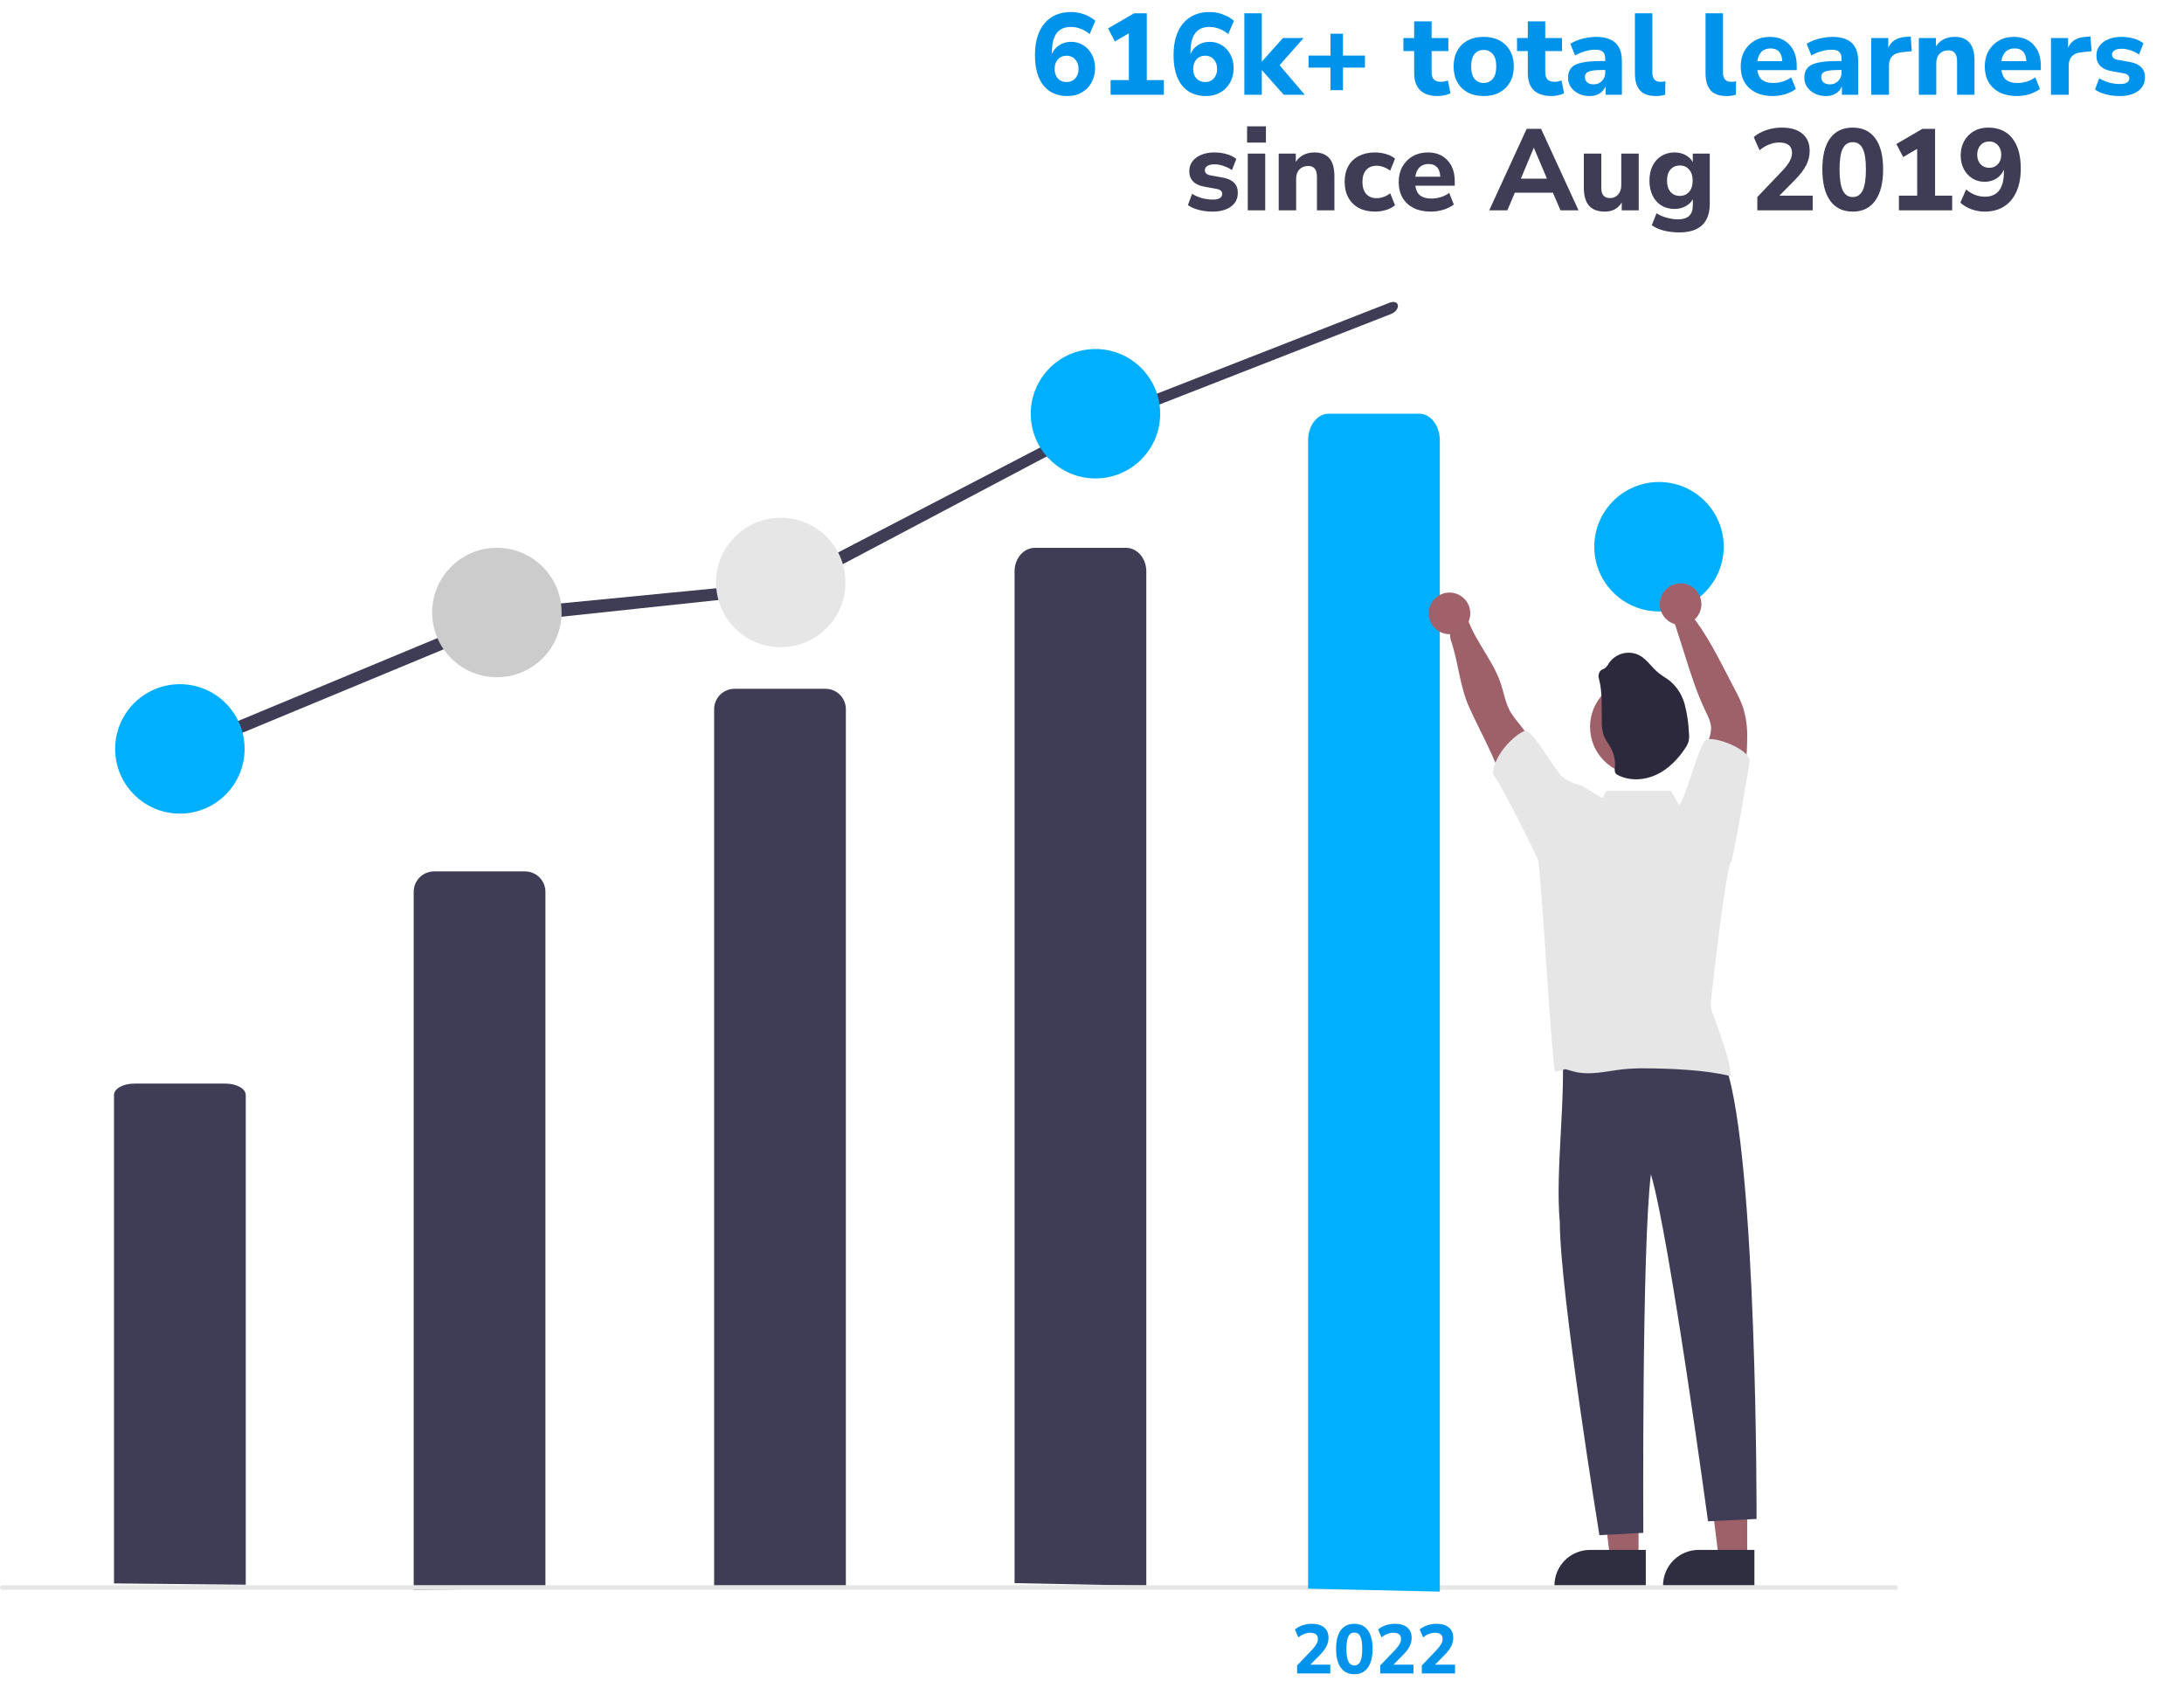
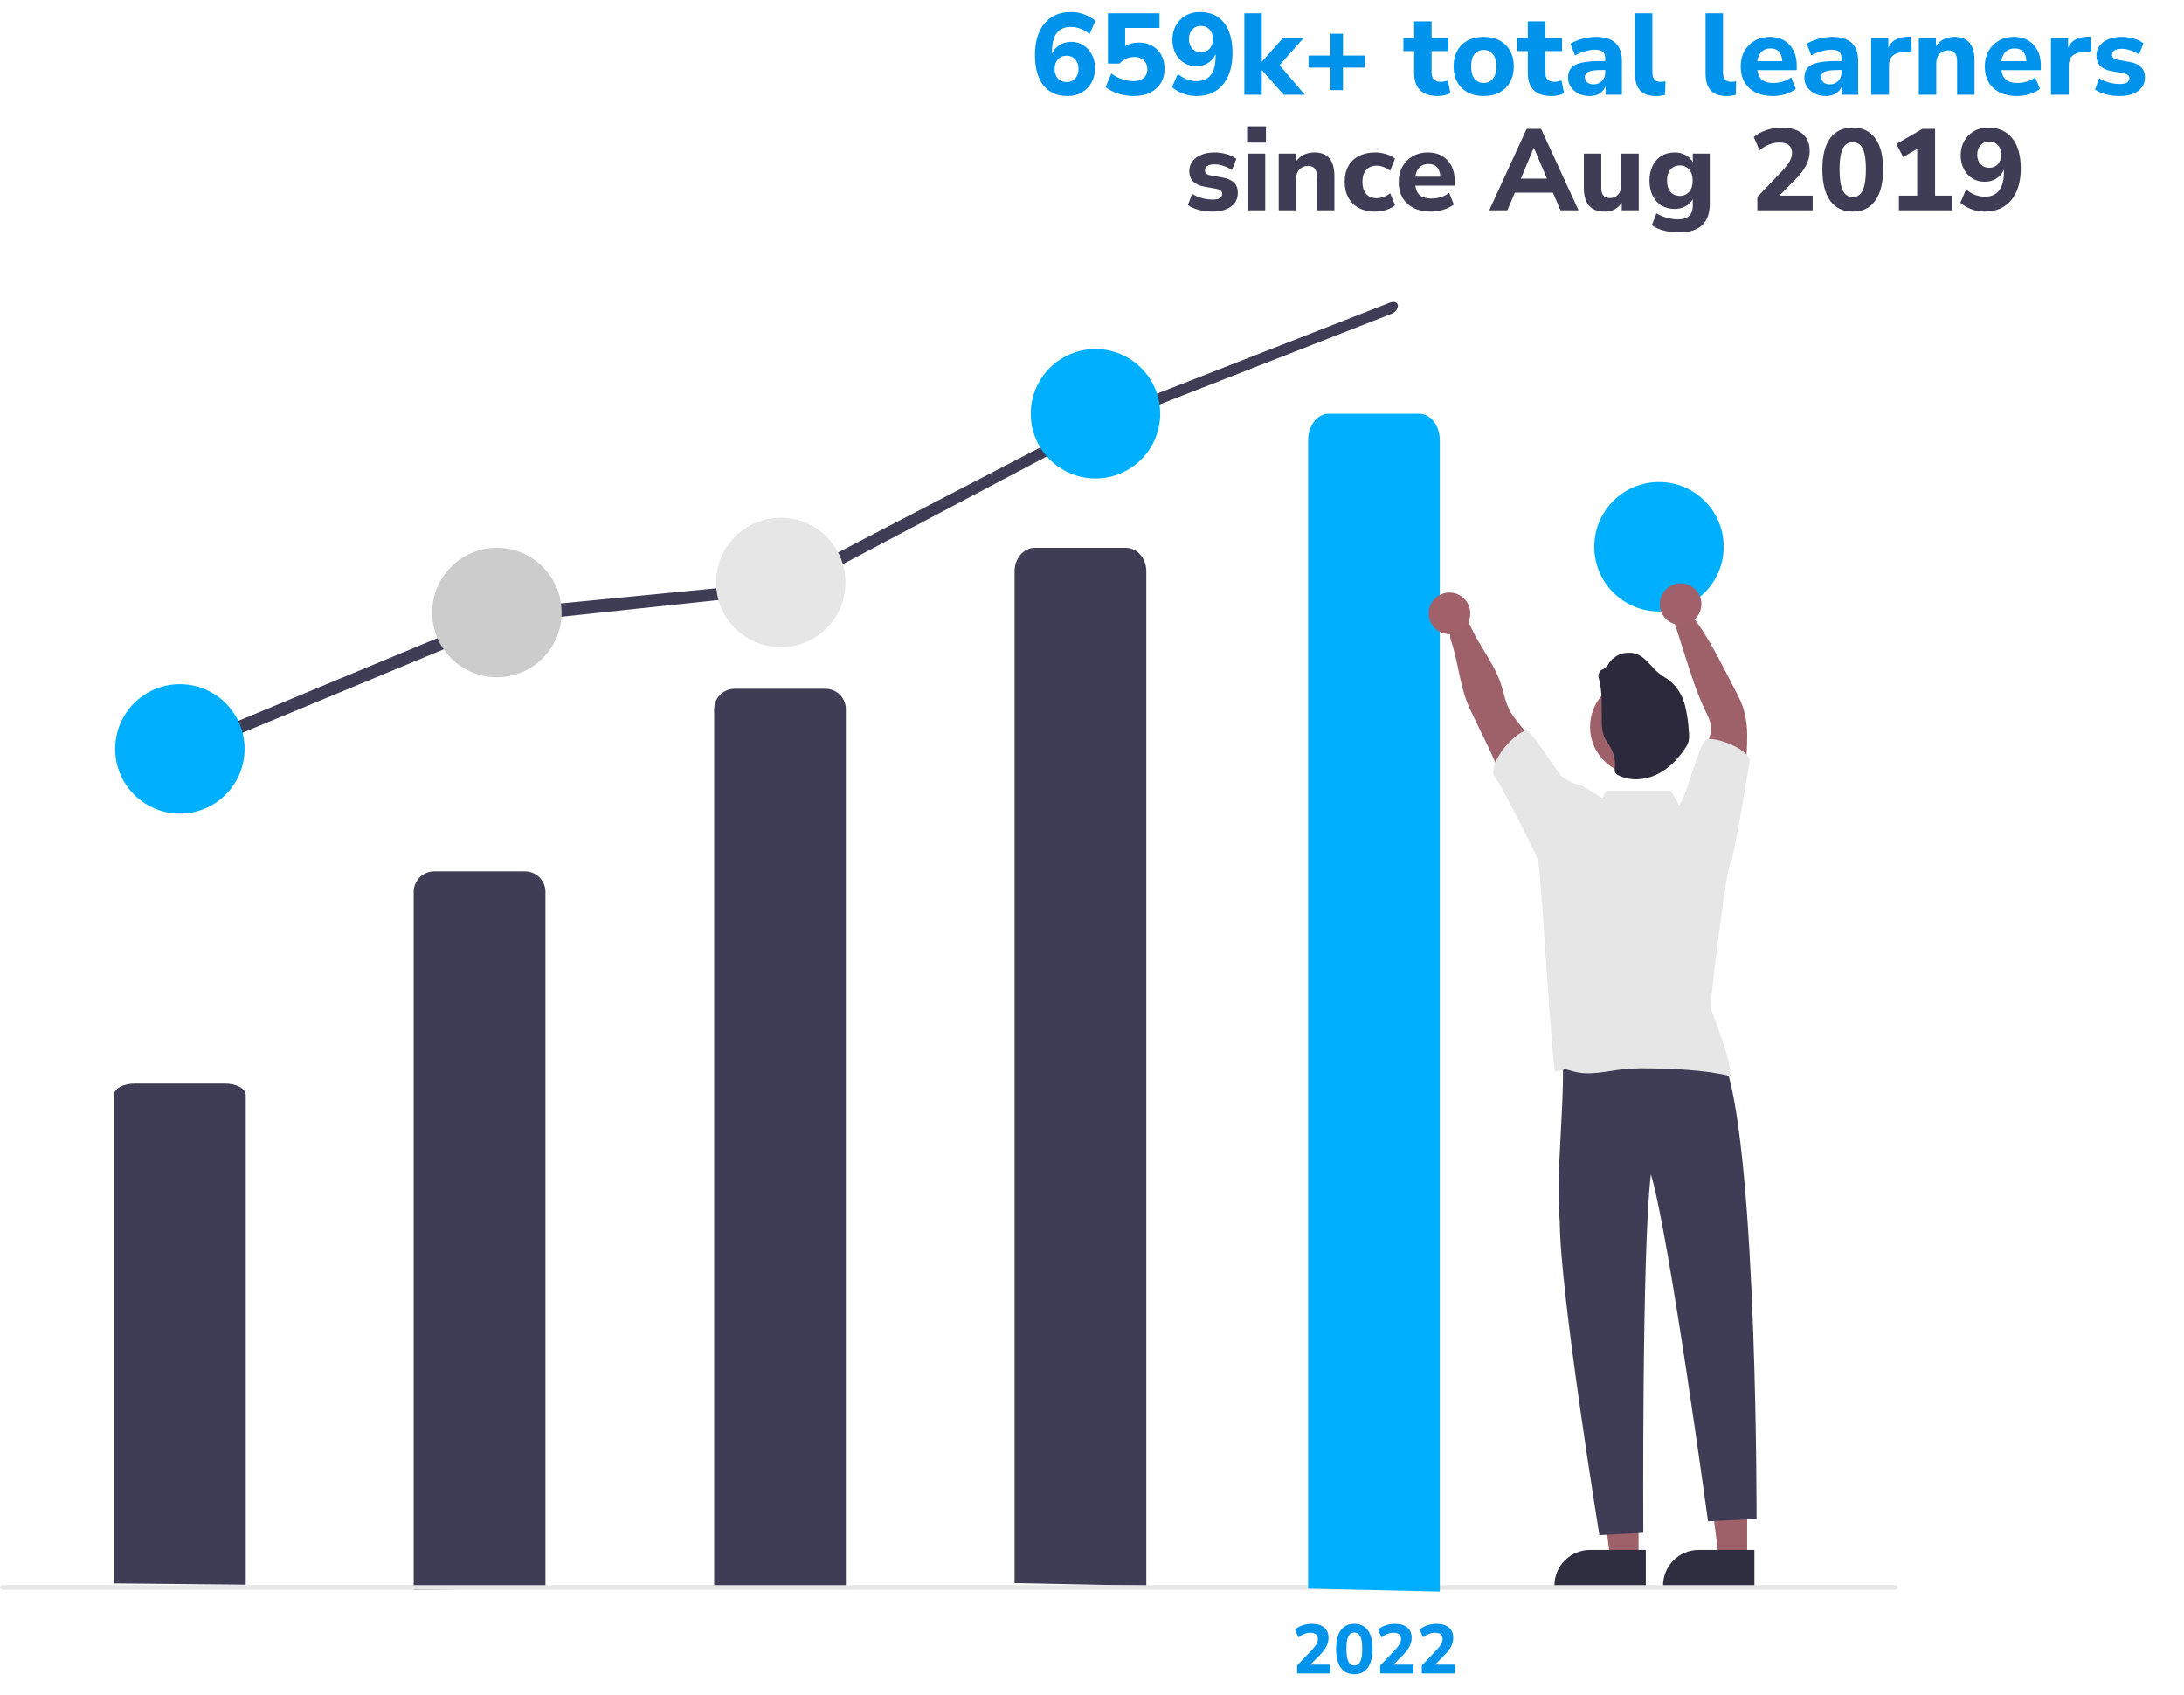
<svg xmlns="http://www.w3.org/2000/svg" width="945" height="733" viewBox="0 0 945 733" fill="none">
-   <path d="M461.924 41.55C457.424 41.55 453.941 40.017 451.474 36.95C449.041 33.85 447.824 29.483 447.824 23.85C447.824 17.95 449.208 13.367 451.974 10.1C454.741 6.833 458.574 5.2 463.474 5.2C465.374 5.2 467.241 5.533 469.074 6.2C470.941 6.867 472.574 7.8 473.974 9L471.474 14.75C470.274 13.717 468.974 12.95 467.574 12.45C466.208 11.917 464.808 11.65 463.374 11.65C457.908 11.65 455.174 15.233 455.174 22.4V23.35C455.874 21.683 456.958 20.4 458.424 19.5C459.891 18.567 461.574 18.1 463.474 18.1C465.474 18.1 467.241 18.6 468.774 19.6C470.341 20.567 471.574 21.917 472.474 23.65C473.374 25.35 473.824 27.3 473.824 29.5C473.824 31.833 473.308 33.917 472.274 35.75C471.274 37.55 469.874 38.967 468.074 40C466.308 41.033 464.258 41.55 461.924 41.55ZM461.524 35.5C463.058 35.5 464.291 34.983 465.224 33.95C466.191 32.883 466.674 31.5 466.674 29.8C466.674 28.133 466.191 26.767 465.224 25.7C464.291 24.633 463.058 24.1 461.524 24.1C459.958 24.1 458.691 24.633 457.724 25.7C456.791 26.767 456.324 28.133 456.324 29.8C456.324 31.5 456.791 32.883 457.724 33.95C458.691 34.983 459.958 35.5 461.524 35.5ZM480.555 41V34.65H488.455V14.4L482.405 17.95L479.455 12.3L490.705 5.75H496.205V34.65H503.605V41H480.555ZM521.885 41.55C517.385 41.55 513.902 40.017 511.435 36.95C509.002 33.85 507.785 29.483 507.785 23.85C507.785 17.95 509.168 13.367 511.935 10.1C514.702 6.833 518.535 5.2 523.435 5.2C525.335 5.2 527.202 5.533 529.035 6.2C530.902 6.867 532.535 7.8 533.935 9L531.435 14.75C530.235 13.717 528.935 12.95 527.535 12.45C526.168 11.917 524.768 11.65 523.335 11.65C517.868 11.65 515.135 15.233 515.135 22.4V23.35C515.835 21.683 516.918 20.4 518.385 19.5C519.852 18.567 521.535 18.1 523.435 18.1C525.435 18.1 527.202 18.6 528.735 19.6C530.302 20.567 531.535 21.917 532.435 23.65C533.335 25.35 533.785 27.3 533.785 29.5C533.785 31.833 533.268 33.917 532.235 35.75C531.235 37.55 529.835 38.967 528.035 40C526.268 41.033 524.218 41.55 521.885 41.55ZM521.485 35.5C523.018 35.5 524.252 34.983 525.185 33.95C526.152 32.883 526.635 31.5 526.635 29.8C526.635 28.133 526.152 26.767 525.185 25.7C524.252 24.633 523.018 24.1 521.485 24.1C519.918 24.1 518.652 24.633 517.685 25.7C516.752 26.767 516.285 28.133 516.285 29.8C516.285 31.5 516.752 32.883 517.685 33.95C518.652 34.983 519.918 35.5 521.485 35.5ZM538.416 41V5.75H545.966V26.6H546.066L555.116 16.45H564.066L553.666 28.2L564.566 41H555.466L546.066 30.4H545.966V41H538.416ZM575.696 39V29.25H566.196V24.05H575.696V14.6H581.096V24.05H590.596V29.25H581.096V39H575.696ZM622.243 41.55C615.343 41.55 611.893 38.2 611.893 31.5V22.1H607.243V16.45H611.893V9.25H619.443V16.45H626.693V22.1H619.443V31.2C619.443 32.6 619.76 33.65 620.393 34.35C621.06 35.05 622.11 35.4 623.543 35.4C623.976 35.4 624.426 35.35 624.893 35.25C625.393 35.15 625.926 35.017 626.493 34.85L627.593 40.35C626.893 40.717 626.06 41 625.093 41.2C624.126 41.433 623.176 41.55 622.243 41.55ZM641.964 41.55C639.33 41.55 637.03 41.033 635.064 40C633.13 38.933 631.63 37.45 630.564 35.55C629.497 33.617 628.964 31.333 628.964 28.7C628.964 26.1 629.497 23.85 630.564 21.95C631.63 20.017 633.13 18.533 635.064 17.5C637.03 16.467 639.33 15.95 641.964 15.95C644.597 15.95 646.88 16.467 648.814 17.5C650.78 18.533 652.297 20.017 653.364 21.95C654.464 23.85 655.014 26.1 655.014 28.7C655.014 31.333 654.464 33.617 653.364 35.55C652.297 37.45 650.78 38.933 648.814 40C646.88 41.033 644.597 41.55 641.964 41.55ZM641.964 35.9C643.564 35.9 644.864 35.317 645.864 34.15C646.897 32.983 647.414 31.167 647.414 28.7C647.414 26.267 646.897 24.483 645.864 23.35C644.864 22.183 643.564 21.6 641.964 21.6C640.364 21.6 639.064 22.183 638.064 23.35C637.064 24.483 636.564 26.267 636.564 28.7C636.564 31.167 637.064 32.983 638.064 34.15C639.064 35.317 640.364 35.9 641.964 35.9ZM671.413 41.55C664.513 41.55 661.063 38.2 661.063 31.5V22.1H656.413V16.45H661.063V9.25H668.613V16.45H675.863V22.1H668.613V31.2C668.613 32.6 668.93 33.65 669.563 34.35C670.23 35.05 671.28 35.4 672.713 35.4C673.146 35.4 673.596 35.35 674.063 35.25C674.563 35.15 675.096 35.017 675.663 34.85L676.763 40.35C676.063 40.717 675.23 41 674.263 41.2C673.296 41.433 672.346 41.55 671.413 41.55ZM687.878 41.55C686.044 41.55 684.428 41.2 683.028 40.5C681.628 39.8 680.511 38.85 679.678 37.65C678.878 36.45 678.478 35.1 678.478 33.6C678.478 31.833 678.944 30.417 679.878 29.35C680.811 28.283 682.328 27.533 684.428 27.1C686.528 26.633 689.311 26.4 692.778 26.4H694.578V25.55C694.578 24.083 694.244 23.05 693.578 22.45C692.911 21.817 691.778 21.5 690.178 21.5C688.844 21.5 687.428 21.717 685.928 22.15C684.461 22.55 682.994 23.167 681.528 24L679.478 18.95C680.344 18.383 681.394 17.867 682.628 17.4C683.894 16.933 685.211 16.583 686.578 16.35C687.944 16.083 689.244 15.95 690.478 15.95C694.278 15.95 697.111 16.817 698.978 18.55C700.844 20.25 701.778 22.9 701.778 26.5V41H694.728V37.3C694.228 38.6 693.378 39.633 692.178 40.4C691.011 41.167 689.578 41.55 687.878 41.55ZM689.578 36.5C690.978 36.5 692.161 36.017 693.128 35.05C694.094 34.083 694.578 32.833 694.578 31.3V30.3H692.828C690.261 30.3 688.444 30.533 687.378 31C686.311 31.433 685.778 32.2 685.778 33.3C685.778 34.233 686.094 35 686.728 35.6C687.394 36.2 688.344 36.5 689.578 36.5ZM716.56 41.55C713.393 41.55 711.076 40.733 709.61 39.1C708.143 37.433 707.41 34.967 707.41 31.7V5.75H714.96V31.4C714.96 34.067 716.143 35.4 718.51 35.4C718.876 35.4 719.226 35.383 719.56 35.35C719.926 35.317 720.276 35.25 720.61 35.15L720.51 41C719.243 41.367 717.926 41.55 716.56 41.55ZM747.126 41.55C743.96 41.55 741.643 40.733 740.176 39.1C738.71 37.433 737.976 34.967 737.976 31.7V5.75H745.526V31.4C745.526 34.067 746.71 35.4 749.076 35.4C749.443 35.4 749.793 35.383 750.126 35.35C750.493 35.317 750.843 35.25 751.176 35.15L751.076 41C749.81 41.367 748.493 41.55 747.126 41.55ZM767.132 41.55C764.232 41.55 761.732 41.033 759.632 40C757.566 38.933 755.966 37.45 754.832 35.55C753.732 33.617 753.182 31.35 753.182 28.75C753.182 26.217 753.716 24 754.782 22.1C755.882 20.167 757.366 18.667 759.232 17.6C761.132 16.5 763.316 15.95 765.782 15.95C769.349 15.95 772.182 17.083 774.282 19.35C776.382 21.583 777.432 24.617 777.432 28.45V30.35H760.382C760.649 32.283 761.349 33.7 762.482 34.6C763.649 35.467 765.249 35.9 767.282 35.9C768.616 35.9 769.966 35.7 771.332 35.3C772.699 34.9 773.932 34.283 775.032 33.45L777.032 38.5C775.799 39.433 774.282 40.183 772.482 40.75C770.716 41.283 768.932 41.55 767.132 41.55ZM766.082 20.95C764.482 20.95 763.182 21.433 762.182 22.4C761.216 23.367 760.616 24.717 760.382 26.45H771.182C770.982 22.783 769.282 20.95 766.082 20.95ZM790.124 41.55C788.29 41.55 786.674 41.2 785.274 40.5C783.874 39.8 782.757 38.85 781.924 37.65C781.124 36.45 780.724 35.1 780.724 33.6C780.724 31.833 781.19 30.417 782.124 29.35C783.057 28.283 784.574 27.533 786.674 27.1C788.774 26.633 791.557 26.4 795.024 26.4H796.824V25.55C796.824 24.083 796.49 23.05 795.824 22.45C795.157 21.817 794.024 21.5 792.424 21.5C791.09 21.5 789.674 21.717 788.174 22.15C786.707 22.55 785.24 23.167 783.774 24L781.724 18.95C782.59 18.383 783.64 17.867 784.874 17.4C786.14 16.933 787.457 16.583 788.824 16.35C790.19 16.083 791.49 15.95 792.724 15.95C796.524 15.95 799.357 16.817 801.224 18.55C803.09 20.25 804.024 22.9 804.024 26.5V41H796.974V37.3C796.474 38.6 795.624 39.633 794.424 40.4C793.257 41.167 791.824 41.55 790.124 41.55ZM791.824 36.5C793.224 36.5 794.407 36.017 795.374 35.05C796.34 34.083 796.824 32.833 796.824 31.3V30.3H795.074C792.507 30.3 790.69 30.533 789.624 31C788.557 31.433 788.024 32.2 788.024 33.3C788.024 34.233 788.34 35 788.974 35.6C789.64 36.2 790.59 36.5 791.824 36.5ZM809.656 41V16.45H817.056V20.7C818.223 17.833 820.723 16.25 824.556 15.95L826.756 15.8L827.206 22.15L822.956 22.6C819.223 22.967 817.356 24.867 817.356 28.3V41H809.656ZM830.261 41V16.45H837.661V20.05C838.495 18.717 839.611 17.7 841.011 17C842.411 16.3 843.978 15.95 845.711 15.95C848.611 15.95 850.778 16.8 852.211 18.5C853.645 20.167 854.361 22.75 854.361 26.25V41H846.811V26.6C846.811 24.9 846.495 23.683 845.861 22.95C845.228 22.183 844.295 21.8 843.061 21.8C841.461 21.8 840.178 22.3 839.211 23.3C838.278 24.3 837.811 25.633 837.811 27.3V41H830.261ZM872.748 41.55C869.848 41.55 867.348 41.033 865.248 40C863.181 38.933 861.581 37.45 860.448 35.55C859.348 33.617 858.798 31.35 858.798 28.75C858.798 26.217 859.331 24 860.398 22.1C861.498 20.167 862.981 18.667 864.848 17.6C866.748 16.5 868.931 15.95 871.398 15.95C874.964 15.95 877.798 17.083 879.898 19.35C881.998 21.583 883.048 24.617 883.048 28.45V30.35H865.998C866.264 32.283 866.964 33.7 868.098 34.6C869.264 35.467 870.864 35.9 872.898 35.9C874.231 35.9 875.581 35.7 876.948 35.3C878.314 34.9 879.548 34.283 880.648 33.45L882.648 38.5C881.414 39.433 879.898 40.183 878.098 40.75C876.331 41.283 874.548 41.55 872.748 41.55ZM871.698 20.95C870.098 20.95 868.798 21.433 867.798 22.4C866.831 23.367 866.231 24.717 865.998 26.45H876.798C876.598 22.783 874.898 20.95 871.698 20.95ZM887.439 41V16.45H894.839V20.7C896.006 17.833 898.506 16.25 902.339 15.95L904.539 15.8L904.989 22.15L900.739 22.6C897.006 22.967 895.139 24.867 895.139 28.3V41H887.439ZM917.2 41.55C915.034 41.55 913.017 41.3 911.15 40.8C909.284 40.3 907.734 39.617 906.5 38.75L908.3 33.85C909.534 34.617 910.934 35.233 912.5 35.7C914.1 36.133 915.684 36.35 917.25 36.35C918.65 36.35 919.684 36.133 920.35 35.7C921.017 35.233 921.35 34.633 921.35 33.9C921.35 32.733 920.5 32 918.8 31.7L913.55 30.75C911.45 30.383 909.85 29.633 908.75 28.5C907.65 27.367 907.1 25.883 907.1 24.05C907.1 22.383 907.567 20.95 908.5 19.75C909.434 18.55 910.717 17.617 912.35 16.95C913.984 16.283 915.867 15.95 918 15.95C919.767 15.95 921.484 16.183 923.15 16.65C924.817 17.083 926.25 17.783 927.45 18.75L925.55 23.6C924.55 22.867 923.35 22.267 921.95 21.8C920.584 21.333 919.3 21.1 918.1 21.1C916.6 21.1 915.517 21.35 914.85 21.85C914.184 22.317 913.85 22.917 913.85 23.65C913.85 24.817 914.634 25.55 916.2 25.85L921.45 26.8C923.617 27.167 925.267 27.9 926.4 29C927.534 30.067 928.1 31.533 928.1 33.4C928.1 35.967 927.1 37.967 925.1 39.4C923.1 40.833 920.467 41.55 917.2 41.55Z" fill="#0093EC" />
+   <path d="M461.924 41.55C457.424 41.55 453.941 40.017 451.474 36.95C449.041 33.85 447.824 29.483 447.824 23.85C447.824 17.95 449.208 13.367 451.974 10.1C454.741 6.833 458.574 5.2 463.474 5.2C465.374 5.2 467.241 5.533 469.074 6.2C470.941 6.867 472.574 7.8 473.974 9L471.474 14.75C470.274 13.717 468.974 12.95 467.574 12.45C466.208 11.917 464.808 11.65 463.374 11.65C457.908 11.65 455.174 15.233 455.174 22.4V23.35C455.874 21.683 456.958 20.4 458.424 19.5C459.891 18.567 461.574 18.1 463.474 18.1C465.474 18.1 467.241 18.6 468.774 19.6C470.341 20.567 471.574 21.917 472.474 23.65C473.374 25.35 473.824 27.3 473.824 29.5C473.824 31.833 473.308 33.917 472.274 35.75C471.274 37.55 469.874 38.967 468.074 40C466.308 41.033 464.258 41.55 461.924 41.55ZM461.524 35.5C463.058 35.5 464.291 34.983 465.224 33.95C466.191 32.883 466.674 31.5 466.674 29.8C466.674 28.133 466.191 26.767 465.224 25.7C464.291 24.633 463.058 24.1 461.524 24.1C459.958 24.1 458.691 24.633 457.724 25.7C456.791 26.767 456.324 28.133 456.324 29.8C456.324 31.5 456.791 32.883 457.724 33.95C458.691 34.983 459.958 35.5 461.524 35.5ZM490.605 41.55C488.271 41.55 485.988 41.2 483.755 40.5C481.555 39.767 479.771 38.817 478.405 37.65L480.855 31.8C483.855 34 487.055 35.1 490.455 35.1C492.355 35.1 493.821 34.633 494.855 33.7C495.921 32.767 496.455 31.517 496.455 29.95C496.455 28.35 495.938 27.067 494.905 26.1C493.905 25.133 492.538 24.65 490.805 24.65C488.305 24.65 486.171 25.6 484.405 27.5H479.405V5.75H501.705V12.1H486.855V20C488.488 18.933 490.455 18.4 492.755 18.4C494.988 18.4 496.938 18.883 498.605 19.85C500.271 20.783 501.571 22.1 502.505 23.8C503.438 25.5 503.905 27.467 503.905 29.7C503.905 32.067 503.371 34.133 502.305 35.9C501.238 37.667 499.705 39.05 497.705 40.05C495.705 41.05 493.338 41.55 490.605 41.55ZM517.635 41.55C515.735 41.55 513.852 41.217 511.985 40.55C510.152 39.883 508.535 38.933 507.135 37.7L509.635 31.95C510.835 32.983 512.118 33.767 513.485 34.3C514.885 34.833 516.302 35.1 517.735 35.1C523.235 35.1 525.985 31.517 525.985 24.35V23.4C525.285 25.033 524.202 26.317 522.735 27.25C521.268 28.183 519.568 28.65 517.635 28.65C515.668 28.65 513.902 28.167 512.335 27.2C510.768 26.2 509.535 24.85 508.635 23.15C507.735 21.417 507.285 19.45 507.285 17.25C507.285 14.917 507.785 12.85 508.785 11.05C509.818 9.217 511.218 7.783 512.985 6.75C514.785 5.717 516.852 5.2 519.185 5.2C523.718 5.2 527.202 6.75 529.635 9.85C532.068 12.917 533.285 17.267 533.285 22.9C533.285 26.833 532.652 30.183 531.385 32.95C530.152 35.717 528.368 37.85 526.035 39.35C523.702 40.817 520.902 41.55 517.635 41.55ZM519.635 22.6C521.168 22.6 522.418 22.083 523.385 21.05C524.352 19.983 524.835 18.617 524.835 16.95C524.835 15.25 524.352 13.867 523.385 12.8C522.418 11.733 521.168 11.2 519.635 11.2C518.102 11.2 516.852 11.733 515.885 12.8C514.918 13.867 514.435 15.25 514.435 16.95C514.435 18.617 514.918 19.983 515.885 21.05C516.852 22.083 518.102 22.6 519.635 22.6ZM538.416 41V5.75H545.966V26.6H546.066L555.116 16.45H564.066L553.666 28.2L564.566 41H555.466L546.066 30.4H545.966V41H538.416ZM575.696 39V29.25H566.196V24.05H575.696V14.6H581.096V24.05H590.596V29.25H581.096V39H575.696ZM622.243 41.55C615.343 41.55 611.893 38.2 611.893 31.5V22.1H607.243V16.45H611.893V9.25H619.443V16.45H626.693V22.1H619.443V31.2C619.443 32.6 619.76 33.65 620.393 34.35C621.06 35.05 622.11 35.4 623.543 35.4C623.976 35.4 624.426 35.35 624.893 35.25C625.393 35.15 625.926 35.017 626.493 34.85L627.593 40.35C626.893 40.717 626.06 41 625.093 41.2C624.126 41.433 623.176 41.55 622.243 41.55ZM641.964 41.55C639.33 41.55 637.03 41.033 635.064 40C633.13 38.933 631.63 37.45 630.564 35.55C629.497 33.617 628.964 31.333 628.964 28.7C628.964 26.1 629.497 23.85 630.564 21.95C631.63 20.017 633.13 18.533 635.064 17.5C637.03 16.467 639.33 15.95 641.964 15.95C644.597 15.95 646.88 16.467 648.814 17.5C650.78 18.533 652.297 20.017 653.364 21.95C654.464 23.85 655.014 26.1 655.014 28.7C655.014 31.333 654.464 33.617 653.364 35.55C652.297 37.45 650.78 38.933 648.814 40C646.88 41.033 644.597 41.55 641.964 41.55ZM641.964 35.9C643.564 35.9 644.864 35.317 645.864 34.15C646.897 32.983 647.414 31.167 647.414 28.7C647.414 26.267 646.897 24.483 645.864 23.35C644.864 22.183 643.564 21.6 641.964 21.6C640.364 21.6 639.064 22.183 638.064 23.35C637.064 24.483 636.564 26.267 636.564 28.7C636.564 31.167 637.064 32.983 638.064 34.15C639.064 35.317 640.364 35.9 641.964 35.9ZM671.413 41.55C664.513 41.55 661.063 38.2 661.063 31.5V22.1H656.413V16.45H661.063V9.25H668.613V16.45H675.863V22.1H668.613V31.2C668.613 32.6 668.93 33.65 669.563 34.35C670.23 35.05 671.28 35.4 672.713 35.4C673.146 35.4 673.596 35.35 674.063 35.25C674.563 35.15 675.096 35.017 675.663 34.85L676.763 40.35C676.063 40.717 675.23 41 674.263 41.2C673.296 41.433 672.346 41.55 671.413 41.55ZM687.878 41.55C686.044 41.55 684.428 41.2 683.028 40.5C681.628 39.8 680.511 38.85 679.678 37.65C678.878 36.45 678.478 35.1 678.478 33.6C678.478 31.833 678.944 30.417 679.878 29.35C680.811 28.283 682.328 27.533 684.428 27.1C686.528 26.633 689.311 26.4 692.778 26.4H694.578V25.55C694.578 24.083 694.244 23.05 693.578 22.45C692.911 21.817 691.778 21.5 690.178 21.5C688.844 21.5 687.428 21.717 685.928 22.15C684.461 22.55 682.994 23.167 681.528 24L679.478 18.95C680.344 18.383 681.394 17.867 682.628 17.4C683.894 16.933 685.211 16.583 686.578 16.35C687.944 16.083 689.244 15.95 690.478 15.95C694.278 15.95 697.111 16.817 698.978 18.55C700.844 20.25 701.778 22.9 701.778 26.5V41H694.728V37.3C694.228 38.6 693.378 39.633 692.178 40.4C691.011 41.167 689.578 41.55 687.878 41.55ZM689.578 36.5C690.978 36.5 692.161 36.017 693.128 35.05C694.094 34.083 694.578 32.833 694.578 31.3V30.3H692.828C690.261 30.3 688.444 30.533 687.378 31C686.311 31.433 685.778 32.2 685.778 33.3C685.778 34.233 686.094 35 686.728 35.6C687.394 36.2 688.344 36.5 689.578 36.5ZM716.56 41.55C713.393 41.55 711.076 40.733 709.61 39.1C708.143 37.433 707.41 34.967 707.41 31.7V5.75H714.96V31.4C714.96 34.067 716.143 35.4 718.51 35.4C718.876 35.4 719.226 35.383 719.56 35.35C719.926 35.317 720.276 35.25 720.61 35.15L720.51 41C719.243 41.367 717.926 41.55 716.56 41.55ZM747.126 41.55C743.96 41.55 741.643 40.733 740.176 39.1C738.71 37.433 737.976 34.967 737.976 31.7V5.75H745.526V31.4C745.526 34.067 746.71 35.4 749.076 35.4C749.443 35.4 749.793 35.383 750.126 35.35C750.493 35.317 750.843 35.25 751.176 35.15L751.076 41C749.81 41.367 748.493 41.55 747.126 41.55ZM767.132 41.55C764.232 41.55 761.732 41.033 759.632 40C757.566 38.933 755.966 37.45 754.832 35.55C753.732 33.617 753.182 31.35 753.182 28.75C753.182 26.217 753.716 24 754.782 22.1C755.882 20.167 757.366 18.667 759.232 17.6C761.132 16.5 763.316 15.95 765.782 15.95C769.349 15.95 772.182 17.083 774.282 19.35C776.382 21.583 777.432 24.617 777.432 28.45V30.35H760.382C760.649 32.283 761.349 33.7 762.482 34.6C763.649 35.467 765.249 35.9 767.282 35.9C768.616 35.9 769.966 35.7 771.332 35.3C772.699 34.9 773.932 34.283 775.032 33.45L777.032 38.5C775.799 39.433 774.282 40.183 772.482 40.75C770.716 41.283 768.932 41.55 767.132 41.55ZM766.082 20.95C764.482 20.95 763.182 21.433 762.182 22.4C761.216 23.367 760.616 24.717 760.382 26.45H771.182C770.982 22.783 769.282 20.95 766.082 20.95ZM790.124 41.55C788.29 41.55 786.674 41.2 785.274 40.5C783.874 39.8 782.757 38.85 781.924 37.65C781.124 36.45 780.724 35.1 780.724 33.6C780.724 31.833 781.19 30.417 782.124 29.35C783.057 28.283 784.574 27.533 786.674 27.1C788.774 26.633 791.557 26.4 795.024 26.4H796.824V25.55C796.824 24.083 796.49 23.05 795.824 22.45C795.157 21.817 794.024 21.5 792.424 21.5C791.09 21.5 789.674 21.717 788.174 22.15C786.707 22.55 785.24 23.167 783.774 24L781.724 18.95C782.59 18.383 783.64 17.867 784.874 17.4C786.14 16.933 787.457 16.583 788.824 16.35C790.19 16.083 791.49 15.95 792.724 15.95C796.524 15.95 799.357 16.817 801.224 18.55C803.09 20.25 804.024 22.9 804.024 26.5V41H796.974V37.3C796.474 38.6 795.624 39.633 794.424 40.4C793.257 41.167 791.824 41.55 790.124 41.55ZM791.824 36.5C793.224 36.5 794.407 36.017 795.374 35.05C796.34 34.083 796.824 32.833 796.824 31.3V30.3H795.074C792.507 30.3 790.69 30.533 789.624 31C788.557 31.433 788.024 32.2 788.024 33.3C788.024 34.233 788.34 35 788.974 35.6C789.64 36.2 790.59 36.5 791.824 36.5ZM809.656 41V16.45H817.056V20.7C818.223 17.833 820.723 16.25 824.556 15.95L826.756 15.8L827.206 22.15L822.956 22.6C819.223 22.967 817.356 24.867 817.356 28.3V41H809.656ZM830.261 41V16.45H837.661V20.05C838.495 18.717 839.611 17.7 841.011 17C842.411 16.3 843.978 15.95 845.711 15.95C848.611 15.95 850.778 16.8 852.211 18.5C853.645 20.167 854.361 22.75 854.361 26.25V41H846.811V26.6C846.811 24.9 846.495 23.683 845.861 22.95C845.228 22.183 844.295 21.8 843.061 21.8C841.461 21.8 840.178 22.3 839.211 23.3C838.278 24.3 837.811 25.633 837.811 27.3V41H830.261ZM872.748 41.55C869.848 41.55 867.348 41.033 865.248 40C863.181 38.933 861.581 37.45 860.448 35.55C859.348 33.617 858.798 31.35 858.798 28.75C858.798 26.217 859.331 24 860.398 22.1C861.498 20.167 862.981 18.667 864.848 17.6C866.748 16.5 868.931 15.95 871.398 15.95C874.964 15.95 877.798 17.083 879.898 19.35C881.998 21.583 883.048 24.617 883.048 28.45V30.35H865.998C866.264 32.283 866.964 33.7 868.098 34.6C869.264 35.467 870.864 35.9 872.898 35.9C874.231 35.9 875.581 35.7 876.948 35.3C878.314 34.9 879.548 34.283 880.648 33.45L882.648 38.5C881.414 39.433 879.898 40.183 878.098 40.75C876.331 41.283 874.548 41.55 872.748 41.55ZM871.698 20.95C870.098 20.95 868.798 21.433 867.798 22.4C866.831 23.367 866.231 24.717 865.998 26.45H876.798C876.598 22.783 874.898 20.95 871.698 20.95ZM887.439 41V16.45H894.839V20.7C896.006 17.833 898.506 16.25 902.339 15.95L904.539 15.8L904.989 22.15L900.739 22.6C897.006 22.967 895.139 24.867 895.139 28.3V41H887.439ZM917.2 41.55C915.034 41.55 913.017 41.3 911.15 40.8C909.284 40.3 907.734 39.617 906.5 38.75L908.3 33.85C909.534 34.617 910.934 35.233 912.5 35.7C914.1 36.133 915.684 36.35 917.25 36.35C918.65 36.35 919.684 36.133 920.35 35.7C921.017 35.233 921.35 34.633 921.35 33.9C921.35 32.733 920.5 32 918.8 31.7L913.55 30.75C911.45 30.383 909.85 29.633 908.75 28.5C907.65 27.367 907.1 25.883 907.1 24.05C907.1 22.383 907.567 20.95 908.5 19.75C909.434 18.55 910.717 17.617 912.35 16.95C913.984 16.283 915.867 15.95 918 15.95C919.767 15.95 921.484 16.183 923.15 16.65C924.817 17.083 926.25 17.783 927.45 18.75L925.55 23.6C924.55 22.867 923.35 22.267 921.95 21.8C920.584 21.333 919.3 21.1 918.1 21.1C916.6 21.1 915.517 21.35 914.85 21.85C914.184 22.317 913.85 22.917 913.85 23.65C913.85 24.817 914.634 25.55 916.2 25.85L921.45 26.8C923.617 27.167 925.267 27.9 926.4 29C927.534 30.067 928.1 31.533 928.1 33.4C928.1 35.967 927.1 37.967 925.1 39.4C923.1 40.833 920.467 41.55 917.2 41.55Z" fill="#0093EC" />
  <path d="M524.696 91.55C522.529 91.55 520.512 91.3 518.646 90.8C516.779 90.3 515.229 89.617 513.996 88.75L515.796 83.85C517.029 84.617 518.429 85.233 519.996 85.7C521.596 86.133 523.179 86.35 524.746 86.35C526.146 86.35 527.179 86.133 527.846 85.7C528.512 85.233 528.846 84.633 528.846 83.9C528.846 82.733 527.996 82 526.296 81.7L521.046 80.75C518.946 80.383 517.346 79.633 516.246 78.5C515.146 77.367 514.596 75.883 514.596 74.05C514.596 72.383 515.062 70.95 515.996 69.75C516.929 68.55 518.212 67.617 519.846 66.95C521.479 66.283 523.362 65.95 525.496 65.95C527.262 65.95 528.979 66.183 530.646 66.65C532.312 67.083 533.746 67.783 534.946 68.75L533.046 73.6C532.046 72.867 530.846 72.267 529.446 71.8C528.079 71.333 526.796 71.1 525.596 71.1C524.096 71.1 523.012 71.35 522.346 71.85C521.679 72.317 521.346 72.917 521.346 73.65C521.346 74.817 522.129 75.55 523.696 75.85L528.946 76.8C531.112 77.167 532.762 77.9 533.896 79C535.029 80.067 535.596 81.533 535.596 83.4C535.596 85.967 534.596 87.967 532.596 89.4C530.596 90.833 527.962 91.55 524.696 91.55ZM539.605 61.7V54.65H547.755V61.7H539.605ZM539.905 91V66.45H547.455V91H539.905ZM553.284 91V66.45H560.684V70.05C561.517 68.717 562.634 67.7 564.034 67C565.434 66.3 567 65.95 568.734 65.95C571.634 65.95 573.8 66.8 575.234 68.5C576.667 70.167 577.384 72.75 577.384 76.25V91H569.834V76.6C569.834 74.9 569.517 73.683 568.884 72.95C568.25 72.183 567.317 71.8 566.084 71.8C564.484 71.8 563.2 72.3 562.234 73.3C561.3 74.3 560.834 75.633 560.834 77.3V91H553.284ZM594.97 91.55C592.303 91.55 589.97 91.033 587.97 90C586.003 88.933 584.487 87.433 583.42 85.5C582.353 83.567 581.82 81.283 581.82 78.65C581.82 76.017 582.353 73.75 583.42 71.85C584.487 69.95 586.003 68.5 587.97 67.5C589.97 66.467 592.303 65.95 594.97 65.95C596.537 65.95 598.12 66.183 599.72 66.65C601.32 67.117 602.62 67.783 603.62 68.65L601.52 73.85C600.687 73.183 599.753 72.667 598.72 72.3C597.687 71.9 596.687 71.7 595.72 71.7C593.753 71.7 592.22 72.317 591.12 73.55C590.053 74.75 589.52 76.467 589.52 78.7C589.52 80.9 590.053 82.633 591.12 83.9C592.22 85.133 593.753 85.75 595.72 85.75C596.653 85.75 597.637 85.567 598.67 85.2C599.737 84.833 600.687 84.3 601.52 83.6L603.62 88.8C602.62 89.667 601.32 90.35 599.72 90.85C598.12 91.317 596.537 91.55 594.97 91.55ZM619.159 91.55C616.259 91.55 613.759 91.033 611.659 90C609.592 88.933 607.992 87.45 606.859 85.55C605.759 83.617 605.209 81.35 605.209 78.75C605.209 76.217 605.742 74 606.809 72.1C607.909 70.167 609.392 68.667 611.259 67.6C613.159 66.5 615.342 65.95 617.809 65.95C621.375 65.95 624.209 67.083 626.309 69.35C628.409 71.583 629.459 74.617 629.459 78.45V80.35H612.409C612.675 82.283 613.375 83.7 614.509 84.6C615.675 85.467 617.275 85.9 619.309 85.9C620.642 85.9 621.992 85.7 623.359 85.3C624.725 84.9 625.959 84.283 627.059 83.45L629.059 88.5C627.825 89.433 626.309 90.183 624.509 90.75C622.742 91.283 620.959 91.55 619.159 91.55ZM618.109 70.95C616.509 70.95 615.209 71.433 614.209 72.4C613.242 73.367 612.642 74.717 612.409 76.45H623.209C623.009 72.783 621.309 70.95 618.109 70.95ZM644.366 91L660.566 55.75H666.816L683.016 91H675.216L671.916 83.35H655.466L652.216 91H644.366ZM663.616 64L658.066 77.3H669.366L663.716 64H663.616ZM694.463 91.55C691.329 91.55 689.013 90.683 687.513 88.95C686.046 87.217 685.313 84.617 685.313 81.15V66.45H692.863V81.35C692.863 84.25 694.113 85.7 696.613 85.7C698.046 85.7 699.213 85.2 700.113 84.2C701.046 83.167 701.513 81.817 701.513 80.15V66.45H709.063V91H701.713V87.65C700.079 90.25 697.663 91.55 694.463 91.55ZM726.705 100.55C724.338 100.55 722.122 100.3 720.055 99.8C718.022 99.3 716.238 98.517 714.705 97.45L716.755 92.3C718.088 93.133 719.588 93.767 721.255 94.2C722.955 94.667 724.555 94.9 726.055 94.9C730.322 94.9 732.455 92.933 732.455 89V86.2C731.788 87.467 730.738 88.483 729.305 89.25C727.872 90.017 726.305 90.4 724.605 90.4C722.405 90.4 720.488 89.9 718.855 88.9C717.222 87.867 715.955 86.433 715.055 84.6C714.155 82.767 713.705 80.617 713.705 78.15C713.705 75.717 714.155 73.583 715.055 71.75C715.955 69.917 717.222 68.5 718.855 67.5C720.488 66.467 722.405 65.95 724.605 65.95C726.372 65.95 727.955 66.333 729.355 67.1C730.755 67.867 731.788 68.883 732.455 70.15V66.45H739.805V88.15C739.805 92.283 738.688 95.383 736.455 97.45C734.222 99.517 730.972 100.55 726.705 100.55ZM726.855 84.75C728.522 84.75 729.855 84.167 730.855 83C731.888 81.833 732.405 80.217 732.405 78.15C732.405 76.083 731.888 74.483 730.855 73.35C729.855 72.183 728.522 71.6 726.855 71.6C725.155 71.6 723.805 72.183 722.805 73.35C721.805 74.483 721.305 76.083 721.305 78.15C721.305 80.217 721.805 81.833 722.805 83C723.805 84.167 725.155 84.75 726.855 84.75ZM760.383 91V85.25L771.433 73.65C772.833 72.117 773.833 70.783 774.433 69.65C775.066 68.483 775.383 67.317 775.383 66.15C775.383 63.15 773.533 61.65 769.833 61.65C768.399 61.65 766.966 61.933 765.533 62.5C764.099 63.033 762.699 63.867 761.333 65L758.833 59.3C760.299 58.033 762.099 57.033 764.233 56.3C766.399 55.567 768.616 55.2 770.883 55.2C774.816 55.2 777.816 56.083 779.883 57.85C781.983 59.583 783.033 62.067 783.033 65.3C783.033 67.433 782.533 69.483 781.533 71.45C780.566 73.383 778.966 75.483 776.733 77.75L769.933 84.65H784.333V91H760.383ZM801.663 91.55C797.396 91.55 794.13 89.967 791.863 86.8C789.63 83.633 788.513 79.117 788.513 73.25C788.513 67.383 789.63 62.917 791.863 59.85C794.13 56.75 797.396 55.2 801.663 55.2C805.93 55.2 809.18 56.75 811.413 59.85C813.68 62.917 814.813 67.383 814.813 73.25C814.813 79.117 813.68 83.633 811.413 86.8C809.18 89.967 805.93 91.55 801.663 91.55ZM801.663 85.25C803.596 85.25 805.03 84.3 805.963 82.4C806.896 80.467 807.363 77.417 807.363 73.25C807.363 69.083 806.896 66.083 805.963 64.25C805.03 62.417 803.596 61.5 801.663 61.5C799.73 61.5 798.296 62.417 797.363 64.25C796.43 66.083 795.963 69.083 795.963 73.25C795.963 77.417 796.43 80.467 797.363 82.4C798.296 84.3 799.73 85.25 801.663 85.25ZM821.644 91V84.65H829.544V64.4L823.494 67.95L820.544 62.3L831.794 55.75H837.294V84.65H844.694V91H821.644ZM858.724 91.55C856.824 91.55 854.941 91.217 853.074 90.55C851.241 89.883 849.624 88.933 848.224 87.7L850.724 81.95C851.924 82.983 853.207 83.767 854.574 84.3C855.974 84.833 857.391 85.1 858.824 85.1C864.324 85.1 867.074 81.517 867.074 74.35V73.4C866.374 75.033 865.291 76.317 863.824 77.25C862.357 78.183 860.657 78.65 858.724 78.65C856.757 78.65 854.991 78.167 853.424 77.2C851.857 76.2 850.624 74.85 849.724 73.15C848.824 71.417 848.374 69.45 848.374 67.25C848.374 64.917 848.874 62.85 849.874 61.05C850.907 59.217 852.307 57.783 854.074 56.75C855.874 55.717 857.941 55.2 860.274 55.2C864.807 55.2 868.291 56.75 870.724 59.85C873.157 62.917 874.374 67.267 874.374 72.9C874.374 76.833 873.741 80.183 872.474 82.95C871.241 85.717 869.457 87.85 867.124 89.35C864.791 90.817 861.991 91.55 858.724 91.55ZM860.724 72.6C862.257 72.6 863.507 72.083 864.474 71.05C865.441 69.983 865.924 68.617 865.924 66.95C865.924 65.25 865.441 63.867 864.474 62.8C863.507 61.733 862.257 61.2 860.724 61.2C859.191 61.2 857.941 61.733 856.974 62.8C856.007 63.867 855.524 65.25 855.524 66.95C855.524 68.617 856.007 69.983 856.974 71.05C857.941 72.083 859.191 72.6 860.724 72.6Z" fill="#3F3D56" />
  <path d="M561.243 724V720.55L567.873 713.59C568.713 712.67 569.313 711.87 569.673 711.19C570.053 710.49 570.243 709.79 570.243 709.09C570.243 707.29 569.133 706.39 566.913 706.39C566.053 706.39 565.193 706.56 564.333 706.9C563.473 707.22 562.633 707.72 561.813 708.4L560.313 704.98C561.193 704.22 562.273 703.62 563.553 703.18C564.853 702.74 566.183 702.52 567.543 702.52C569.903 702.52 571.703 703.05 572.943 704.11C574.203 705.15 574.833 706.64 574.833 708.58C574.833 709.86 574.533 711.09 573.933 712.27C573.353 713.43 572.393 714.69 571.053 716.05L566.973 720.19H575.613V724H561.243ZM586.012 724.33C583.452 724.33 581.492 723.38 580.132 721.48C578.792 719.58 578.122 716.87 578.122 713.35C578.122 709.83 578.792 707.15 580.132 705.31C581.492 703.45 583.452 702.52 586.012 702.52C588.572 702.52 590.522 703.45 591.862 705.31C593.222 707.15 593.902 709.83 593.902 713.35C593.902 716.87 593.222 719.58 591.862 721.48C590.522 723.38 588.572 724.33 586.012 724.33ZM586.012 720.55C587.172 720.55 588.032 719.98 588.592 718.84C589.152 717.68 589.432 715.85 589.432 713.35C589.432 710.85 589.152 709.05 588.592 707.95C588.032 706.85 587.172 706.3 586.012 706.3C584.852 706.3 583.992 706.85 583.432 707.95C582.872 709.05 582.592 710.85 582.592 713.35C582.592 715.85 582.872 717.68 583.432 718.84C583.992 719.98 584.852 720.55 586.012 720.55ZM597.22 724V720.55L603.85 713.59C604.69 712.67 605.29 711.87 605.65 711.19C606.03 710.49 606.22 709.79 606.22 709.09C606.22 707.29 605.11 706.39 602.89 706.39C602.03 706.39 601.17 706.56 600.31 706.9C599.45 707.22 598.61 707.72 597.79 708.4L596.29 704.98C597.17 704.22 598.25 703.62 599.53 703.18C600.83 702.74 602.16 702.52 603.52 702.52C605.88 702.52 607.68 703.05 608.92 704.11C610.18 705.15 610.81 706.64 610.81 708.58C610.81 709.86 610.51 711.09 609.91 712.27C609.33 713.43 608.37 714.69 607.03 716.05L602.95 720.19H611.59V724H597.22ZM615.208 724V720.55L621.838 713.59C622.678 712.67 623.278 711.87 623.638 711.19C624.018 710.49 624.208 709.79 624.208 709.09C624.208 707.29 623.098 706.39 620.878 706.39C620.018 706.39 619.158 706.56 618.298 706.9C617.438 707.22 616.598 707.72 615.778 708.4L614.278 704.98C615.158 704.22 616.238 703.62 617.518 703.18C618.818 702.74 620.148 702.52 621.508 702.52C623.868 702.52 625.668 703.05 626.908 704.11C628.168 705.15 628.798 706.64 628.798 708.58C628.798 709.86 628.498 711.09 627.898 712.27C627.318 713.43 626.358 714.69 625.018 716.05L620.938 720.19H629.578V724H615.208Z" fill="#0093EC" />
  <path d="M755.994 674.556L743.734 674.555L737.902 627.268H755.996L755.994 674.556Z" fill="#9E616A" />
  <path d="M759.121 686.44L719.59 686.438V685.938C719.59 681.858 721.211 677.944 724.097 675.059C726.982 672.174 730.896 670.552 734.976 670.552H734.977L759.121 670.553L759.121 686.44Z" fill="#2F2E41" />
  <path d="M708.994 674.556L696.734 674.555L690.902 627.268H708.996L708.994 674.556Z" fill="#9E616A" />
  <path d="M712.121 686.44L672.59 686.438V685.938C672.59 681.858 674.211 677.944 677.097 675.059C679.982 672.174 683.896 670.552 687.976 670.552H687.977L712.121 670.553L712.121 686.44Z" fill="#2F2E41" />
  <path d="M309 686.63V306.82C309 304.481 309.929 302.237 311.583 300.583C313.237 298.929 315.481 298 317.82 298H357.18C359.519 298 361.763 298.929 363.417 300.583C365.071 302.237 366 304.481 366 306.82V687.62L309 686.63Z" fill="#3F3D56" />
  <path d="M179 687.82V385.82C179 383.481 179.929 381.237 181.583 379.583C183.237 377.929 185.481 377 187.82 377H227.18C229.519 377 231.763 377.929 233.417 379.583C235.071 381.237 236 383.481 236 385.82V687.17L179 687.82Z" fill="#3F3D56" />
  <path d="M80.391 327.259C79.811 327.258 79.245 327.091 78.758 326.775C78.272 326.46 77.888 326.01 77.652 325.481C77.416 324.952 77.338 324.366 77.428 323.794C77.518 323.222 77.771 322.687 78.158 322.256L220.06 263.259L338.06 251.759L477.702 179.259L601.484 130.877C606 129.5 606 134.5 601.484 136.006L477.702 184.382L341.502 256.323L220.06 269.259L82.625 326.261C82.344 326.575 82 326.827 81.615 326.999C81.23 327.171 80.812 327.259 80.391 327.259Z" fill="#3F3D56" />
  <path d="M77.832 352C93.296 352 105.832 339.464 105.832 324C105.832 308.536 93.296 296 77.832 296C62.368 296 49.832 308.536 49.832 324C49.832 339.464 62.368 352 77.832 352Z" fill="#00B0FF" />
  <path d="M215 293C230.464 293 243 280.464 243 265C243 249.536 230.464 237 215 237C199.536 237 187 249.536 187 265C187 280.464 199.536 293 215 293Z" fill="#CCCCCC" />
  <path d="M337.832 280C353.296 280 365.832 267.464 365.832 252C365.832 236.536 353.296 224 337.832 224C322.368 224 309.832 236.536 309.832 252C309.832 267.464 322.368 280 337.832 280Z" fill="#E6E6E6" />
  <path d="M474 207C489.464 207 502 194.464 502 179C502 163.536 489.464 151 474 151C458.536 151 446 163.536 446 179C446 194.464 458.536 207 474 207Z" fill="#00B0FF" />
  <path d="M717.832 264.535C733.296 264.535 745.832 251.999 745.832 236.535C745.832 221.071 733.296 208.535 717.832 208.535C702.368 208.535 689.832 221.071 689.832 236.535C689.832 251.999 702.368 264.535 717.832 264.535Z" fill="#00B0FF" />
  <path d="M707.932 454.656C718.412 455.918 745.211 446.358 746.663 460.902C760.457 501.507 760.048 657.159 760.048 657.159L739.048 658.159C739.048 658.159 722.267 534.484 714.332 508.026C710.35 540.185 711.048 663.159 711.048 663.159L692.048 664.159C692.048 664.159 675.005 559.441 674.908 528.706C672.836 506.192 677.916 472.83 675.742 451.066C686.133 454.359 697.071 455.579 707.932 454.656L707.932 454.656Z" fill="#3F3D56" />
  <path d="M439 684.92V247.166C439 241.552 442.949 237 447.82 237H487.18C492.051 237 496 241.551 496 247.166V686.066L439 684.92Z" fill="#3F3D56" />
  <path d="M672.282 336.856C668.079 328.263 662.945 320.158 656.972 312.686C655.724 311.227 654.587 309.676 653.572 308.046C651.422 304.316 650.782 299.936 649.422 295.856C645.622 284.416 636.142 275.226 633.832 263.396C632.992 259.096 625.896 271.594 627.762 276.926C631.092 286.576 631.522 296.796 635.762 306.116C640.002 315.436 644.982 324.376 648.642 333.906C650.722 339.316 652.382 344.906 655.432 349.906C658.482 354.906 663.242 359.096 668.992 359.846C668.953 356.221 669.504 352.614 670.622 349.166C671.872 345.226 674.092 340.586 672.282 336.856Z" fill="#9E616A" />
  <path d="M735.192 343.336C734.935 336.265 736.038 329.211 738.442 322.556C739.362 320.006 740.442 317.416 740.352 314.706C740.222 312.186 739.022 309.876 737.932 307.596C734.172 299.746 731.532 291.426 728.932 283.126L723.932 267.476C722.302 266.281 731.822 265.866 733.852 268.676C740.492 277.896 745.522 288.486 750.782 298.556C752.124 300.956 753.267 303.461 754.202 306.046C755.487 310.236 756.094 314.604 756.002 318.986C756.002 327.176 754.922 335.336 753.802 343.456C753.092 348.546 752.162 354.086 748.312 357.456C744.312 352.336 740.292 347.336 735.192 343.336Z" fill="#9E616A" />
  <path d="M708.752 335.234C720.212 335.234 729.502 325.944 729.502 314.484C729.502 303.024 720.212 293.734 708.752 293.734C697.292 293.734 688.002 303.024 688.002 314.484C688.002 325.944 697.292 335.234 708.752 335.234Z" fill="#9E616A" />
  <path d="M691.884 293.782C691.651 293.152 691.598 292.47 691.733 291.812C691.867 291.154 692.182 290.547 692.643 290.059C693.162 289.65 693.85 289.498 694.405 289.108C695.195 288.444 695.841 287.627 696.305 286.705C697.722 284.722 699.796 283.304 702.159 282.704C704.522 282.104 707.022 282.361 709.214 283.428C712.643 285.223 714.713 288.817 717.763 291.237C719.311 292.491 721.107 293.421 722.665 294.675C725.784 297.37 728.002 300.958 729.019 304.953C730.03 308.922 730.621 312.986 730.781 317.078C730.943 318.306 730.895 319.552 730.639 320.764C730.323 321.78 729.852 322.741 729.243 323.614C726.108 328.363 721.976 332.676 716.799 335.127C711.622 337.577 705.324 337.976 700.219 335.412C699.705 335.204 699.262 334.851 698.946 334.395C698.656 333.702 698.586 332.936 698.747 332.201C699.024 329.298 698.45 326.377 697.094 323.795C696.144 321.895 694.719 320.261 693.959 318.295C693.253 316.095 692.95 313.784 693.066 311.476C692.976 305.494 693.382 299.539 691.884 293.782Z" fill="#2D293D" />
  <path d="M49.331 685.05V473.709C49.331 470.999 53.28 468.801 58.151 468.801H97.511C102.382 468.801 106.331 471.001 106.331 473.709V685.601L49.331 685.05Z" fill="#3F3D56" />
  <path d="M820.169 687.802H1C0.735 687.802 0.48 687.697 0.293 687.509C0.105 687.322 0 687.067 0 686.802C0 686.537 0.105 686.282 0.293 686.095C0.48 685.907 0.735 685.802 1 685.802H820.168C820.433 685.802 820.688 685.907 820.875 686.095C821.063 686.282 821.168 686.537 821.168 686.802C821.168 687.067 821.063 687.322 820.875 687.509C820.688 687.697 820.433 687.802 820.168 687.802H820.169Z" fill="#E6E6E6" />
  <path d="M566 687.306V190.536C566 184.165 569.949 179 574.82 179H614.18C619.051 179 623 184.165 623 190.536V688.601L566 687.306Z" fill="#00B0FF" />
  <path d="M627.182 274.365C632.153 274.365 636.182 270.336 636.182 265.365C636.182 260.395 632.153 256.365 627.182 256.365C622.212 256.365 618.182 260.395 618.182 265.365C618.182 270.336 622.212 274.365 627.182 274.365Z" fill="#A0616A" />
  <path d="M727.182 270.365C732.153 270.365 736.182 266.336 736.182 261.365C736.182 256.395 732.153 252.365 727.182 252.365C722.212 252.365 718.182 256.395 718.182 261.365C718.182 266.336 722.212 270.365 727.182 270.365Z" fill="#A0616A" />
  <path d="M749.052 372.776C749.93 371.972 757.09 330.102 757.048 329.159C756.937 324 741.198 318.109 738.048 320.159C735.076 322.093 729.901 344.283 726.571 348.324L723.048 342.159H695.048L693.351 345.31C689.677 343.097 686.372 341.056 685.193 340.381C684.788 340.107 684.347 339.89 683.882 339.736C680.972 339.085 678.24 337.802 675.882 335.976C673.582 334.206 662.908 315.669 660.048 316.159C656.818 316.699 645.923 326.119 646.048 335.159C647.419 335.129 665.262 370.806 665.512 372.136C666.882 377.756 671.406 459.716 672.866 463.536C679.592 462.886 674.282 461.726 680.792 463.536C687.802 465.486 695.202 463.376 702.432 462.596C705.442 462.298 708.467 462.164 711.492 462.196C722.492 462.246 738.192 462.856 748.842 465.586C748.902 458.606 742.772 443.506 740.502 436.916C740.205 434.946 740.215 432.943 740.532 430.976C740.822 428.566 746.678 375.441 749.052 372.776Z" fill="#E6E6E6" />
</svg>
